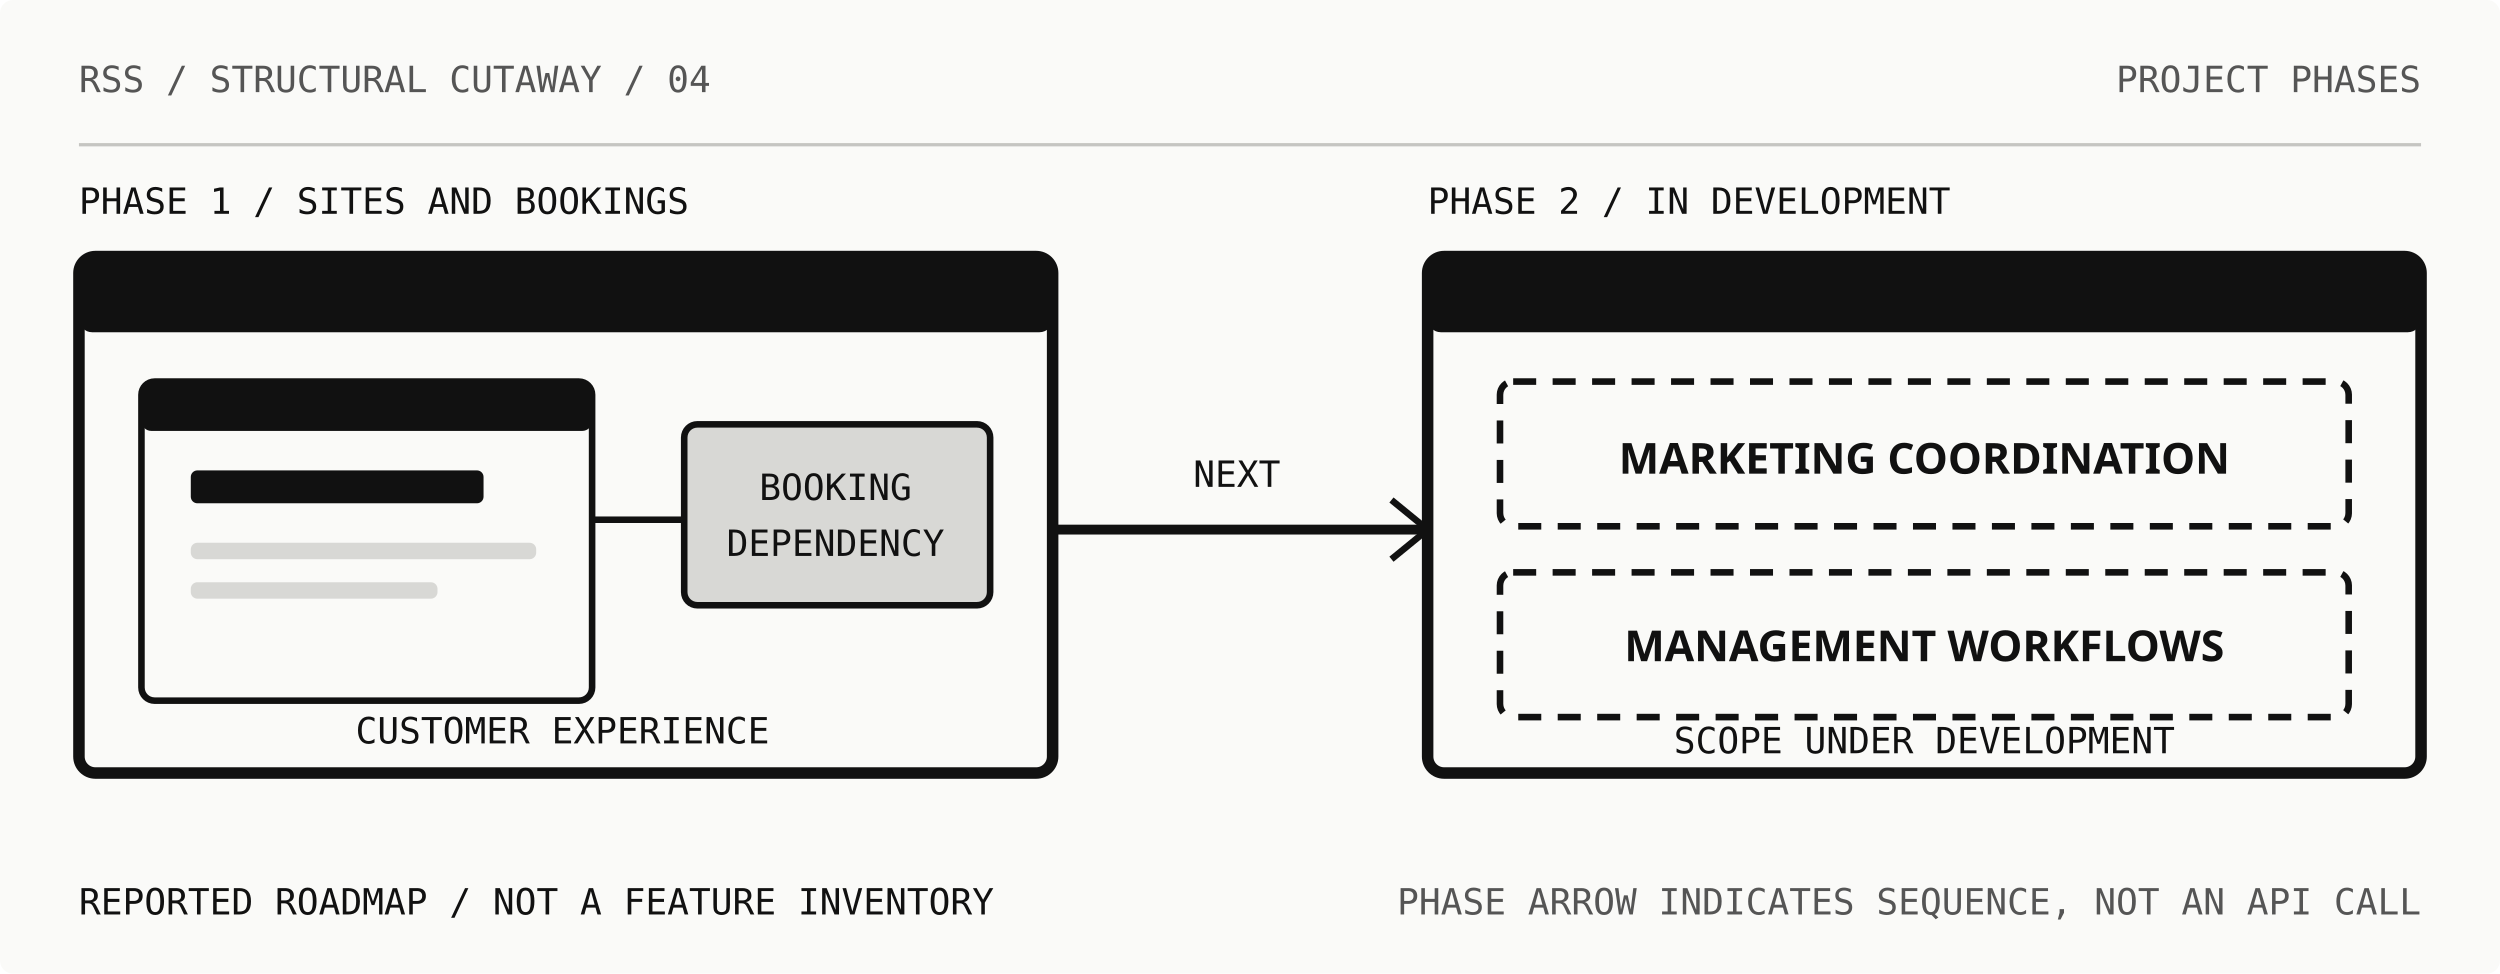
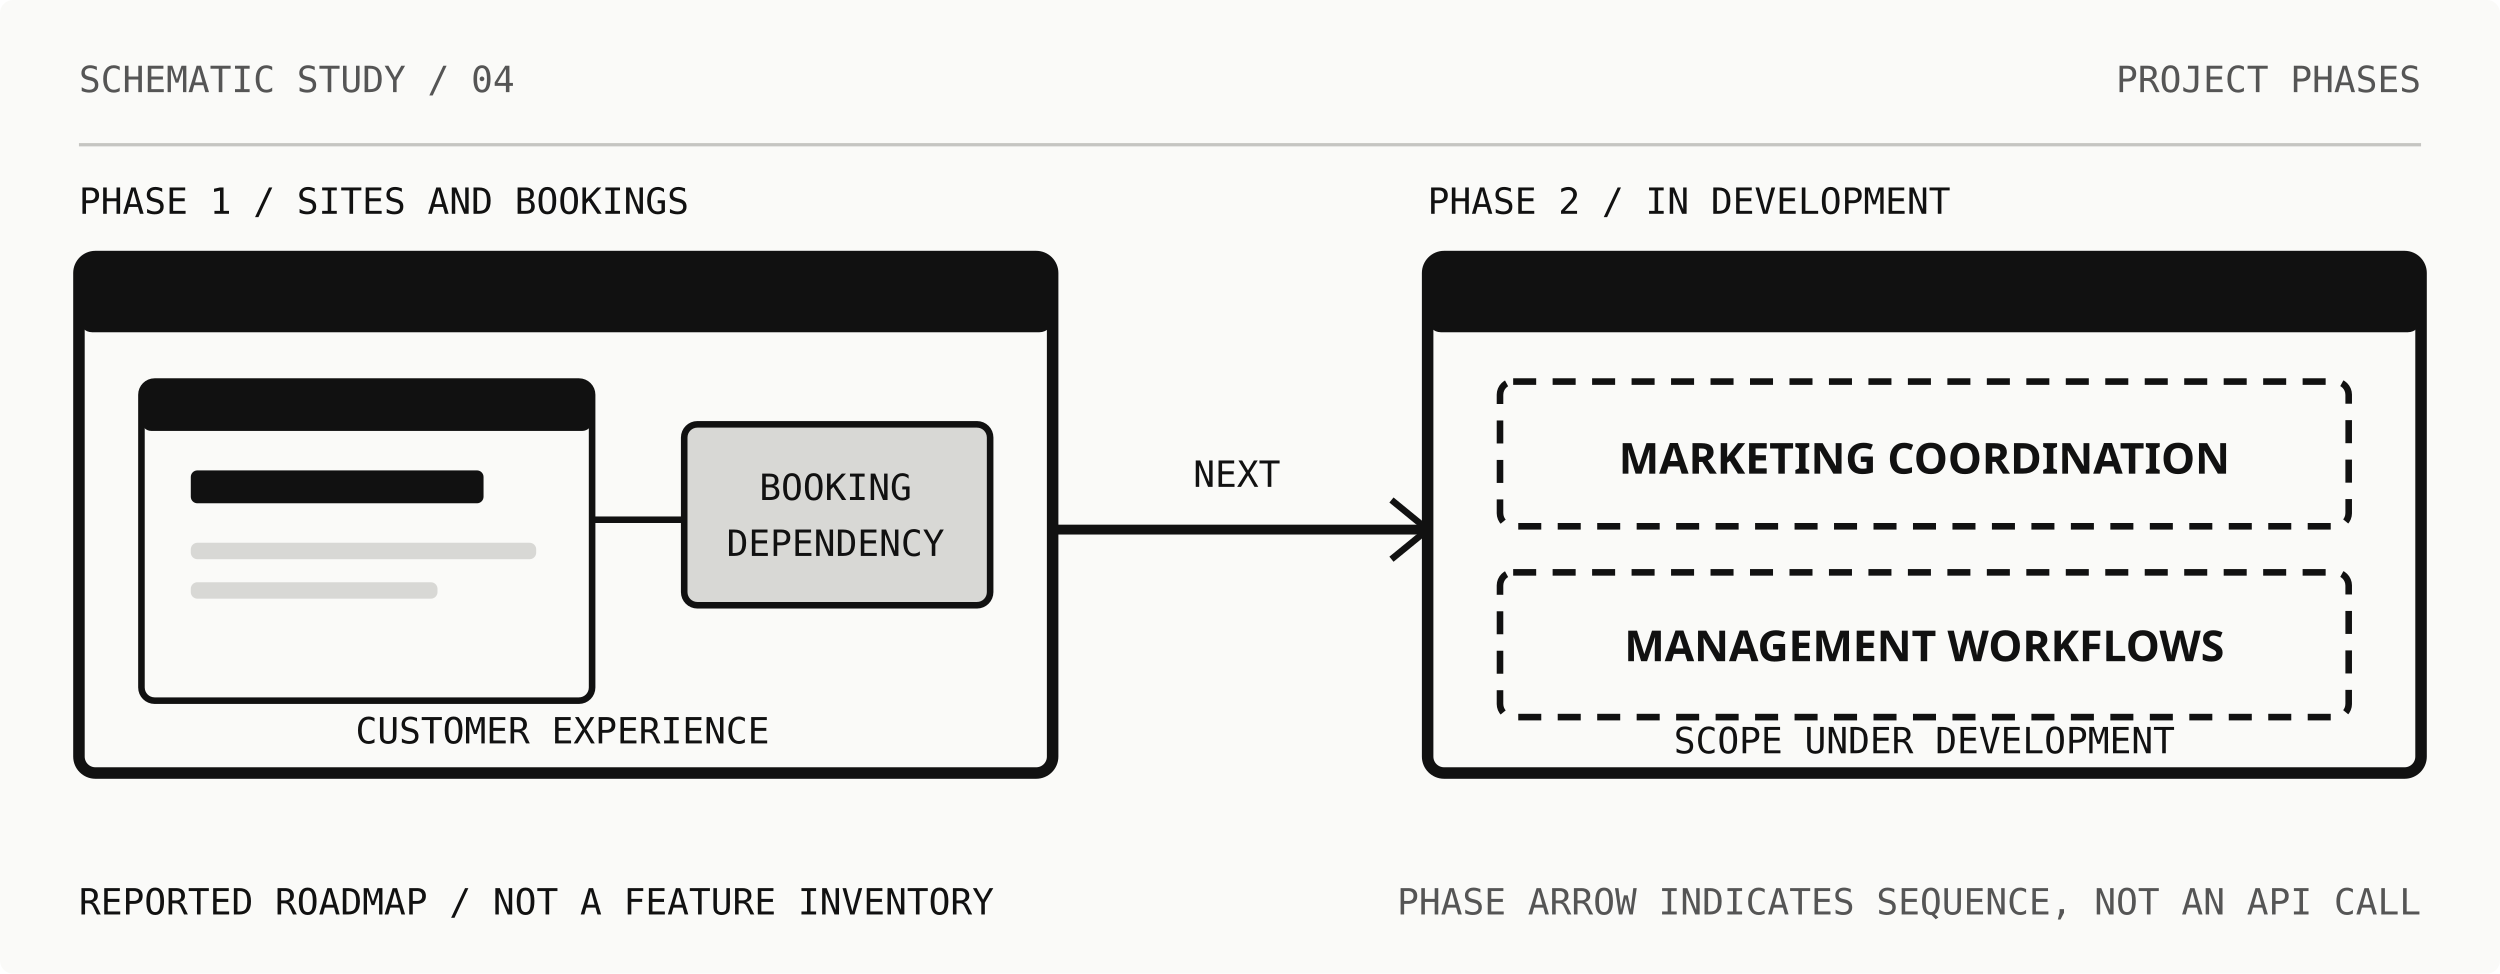
<svg xmlns="http://www.w3.org/2000/svg" viewBox="0 0 760 296" role="img" aria-labelledby="title description" data-study="hms-phase-two">
  <style>
    .label{font:700 13px system-ui,sans-serif;fill:#111111}
    .micro{font:500 11px ui-monospace,monospace;fill:#111111}
    .muted{font:500 11px ui-monospace,monospace;fill:#555555}
    .white{font:700 13px system-ui,sans-serif;fill:#FAFAF8}
    .guide{stroke:#C5C5C2;stroke-width:1;fill:none}
    .frame{fill:#FAFAF8;stroke:#111111;stroke-width:3.5;stroke-linejoin:round}
    .detail{fill:none;stroke:#111111;stroke-width:2;stroke-linejoin:round}
    .link{fill:none;stroke:#111111;stroke-width:3;stroke-linecap:square;stroke-linejoin:round}
    .fill{fill:#111111}
    .soft{fill:#D8D8D5}
  </style>
  <rect width="760" height="296" rx="4" fill="#FAFAF8" />
  <path d="M24 44H736" class="guide" />
-   <text x="24" y="28" class="muted">RSS / STRUCTURAL CUTAWAY / 04</text>
+   <text x="24" y="28" class="muted">SCHEMATIC STUDY / 04</text>
  <text x="736" y="28" class="muted" text-anchor="end">PROJECT PHASES</text>
  <text x="24" y="65" class="micro">PHASE 1 / SITES AND BOOKINGS</text>
  <text x="434" y="65" class="micro">PHASE 2 / IN DEVELOPMENT</text>
  <rect x="24" y="78" width="296" height="157" rx="5" class="frame" />
  <rect x="24" y="78" width="296" height="23" rx="4" class="fill" />
  <rect x="43" y="116" width="137" height="97" rx="4" fill="#FAFAF8" stroke="#111111" stroke-width="2" />
  <rect x="43" y="116" width="137" height="15" rx="3" class="fill" />
  <rect x="58" y="143" width="89" height="10" rx="2" class="fill" />
  <rect x="58" y="165" width="105" height="5" rx="2" class="soft" />
  <rect x="58" y="177" width="75" height="5" rx="2" class="soft" />
  <rect x="208" y="129" width="93" height="55" rx="4" fill="#D8D8D5" stroke="#111111" stroke-width="2" />
  <text x="254" y="152" class="micro" text-anchor="middle">BOOKING</text>
  <text x="254" y="169" class="micro" text-anchor="middle">DEPENDENCY</text>
  <path d="M180 158H208" class="detail" />
  <text x="171" y="226" class="micro" text-anchor="middle">CUSTOMER EXPERIENCE</text>
  <path d="M320 161H434" class="link" />
  <path d="M423 152L434 161L423 170" class="detail" />
  <text x="376" y="148" class="micro" text-anchor="middle">NEXT</text>
  <rect x="434" y="78" width="302" height="157" rx="5" class="frame" />
  <rect x="434" y="78" width="302" height="23" rx="4" class="fill" />
  <rect x="456" y="116" width="258" height="44" rx="4" fill="#FAFAF8" stroke="#111111" stroke-width="2" stroke-dasharray="7 5" />
  <text x="585" y="144" class="label" text-anchor="middle">MARKETING COORDINATION</text>
  <rect x="456" y="174" width="258" height="44" rx="4" fill="#FAFAF8" stroke="#111111" stroke-width="2" stroke-dasharray="7 5" />
  <text x="585" y="201" class="label" text-anchor="middle">MANAGEMENT WORKFLOWS</text>
  <text x="585" y="229" class="micro" text-anchor="middle">SCOPE UNDER DEVELOPMENT</text>
  <text x="24" y="278" class="micro">REPORTED ROADMAP / NOT A FEATURE INVENTORY</text>
  <text x="736" y="278" class="muted" text-anchor="end">PHASE ARROW INDICATES SEQUENCE, NOT AN API CALL</text>
</svg>
